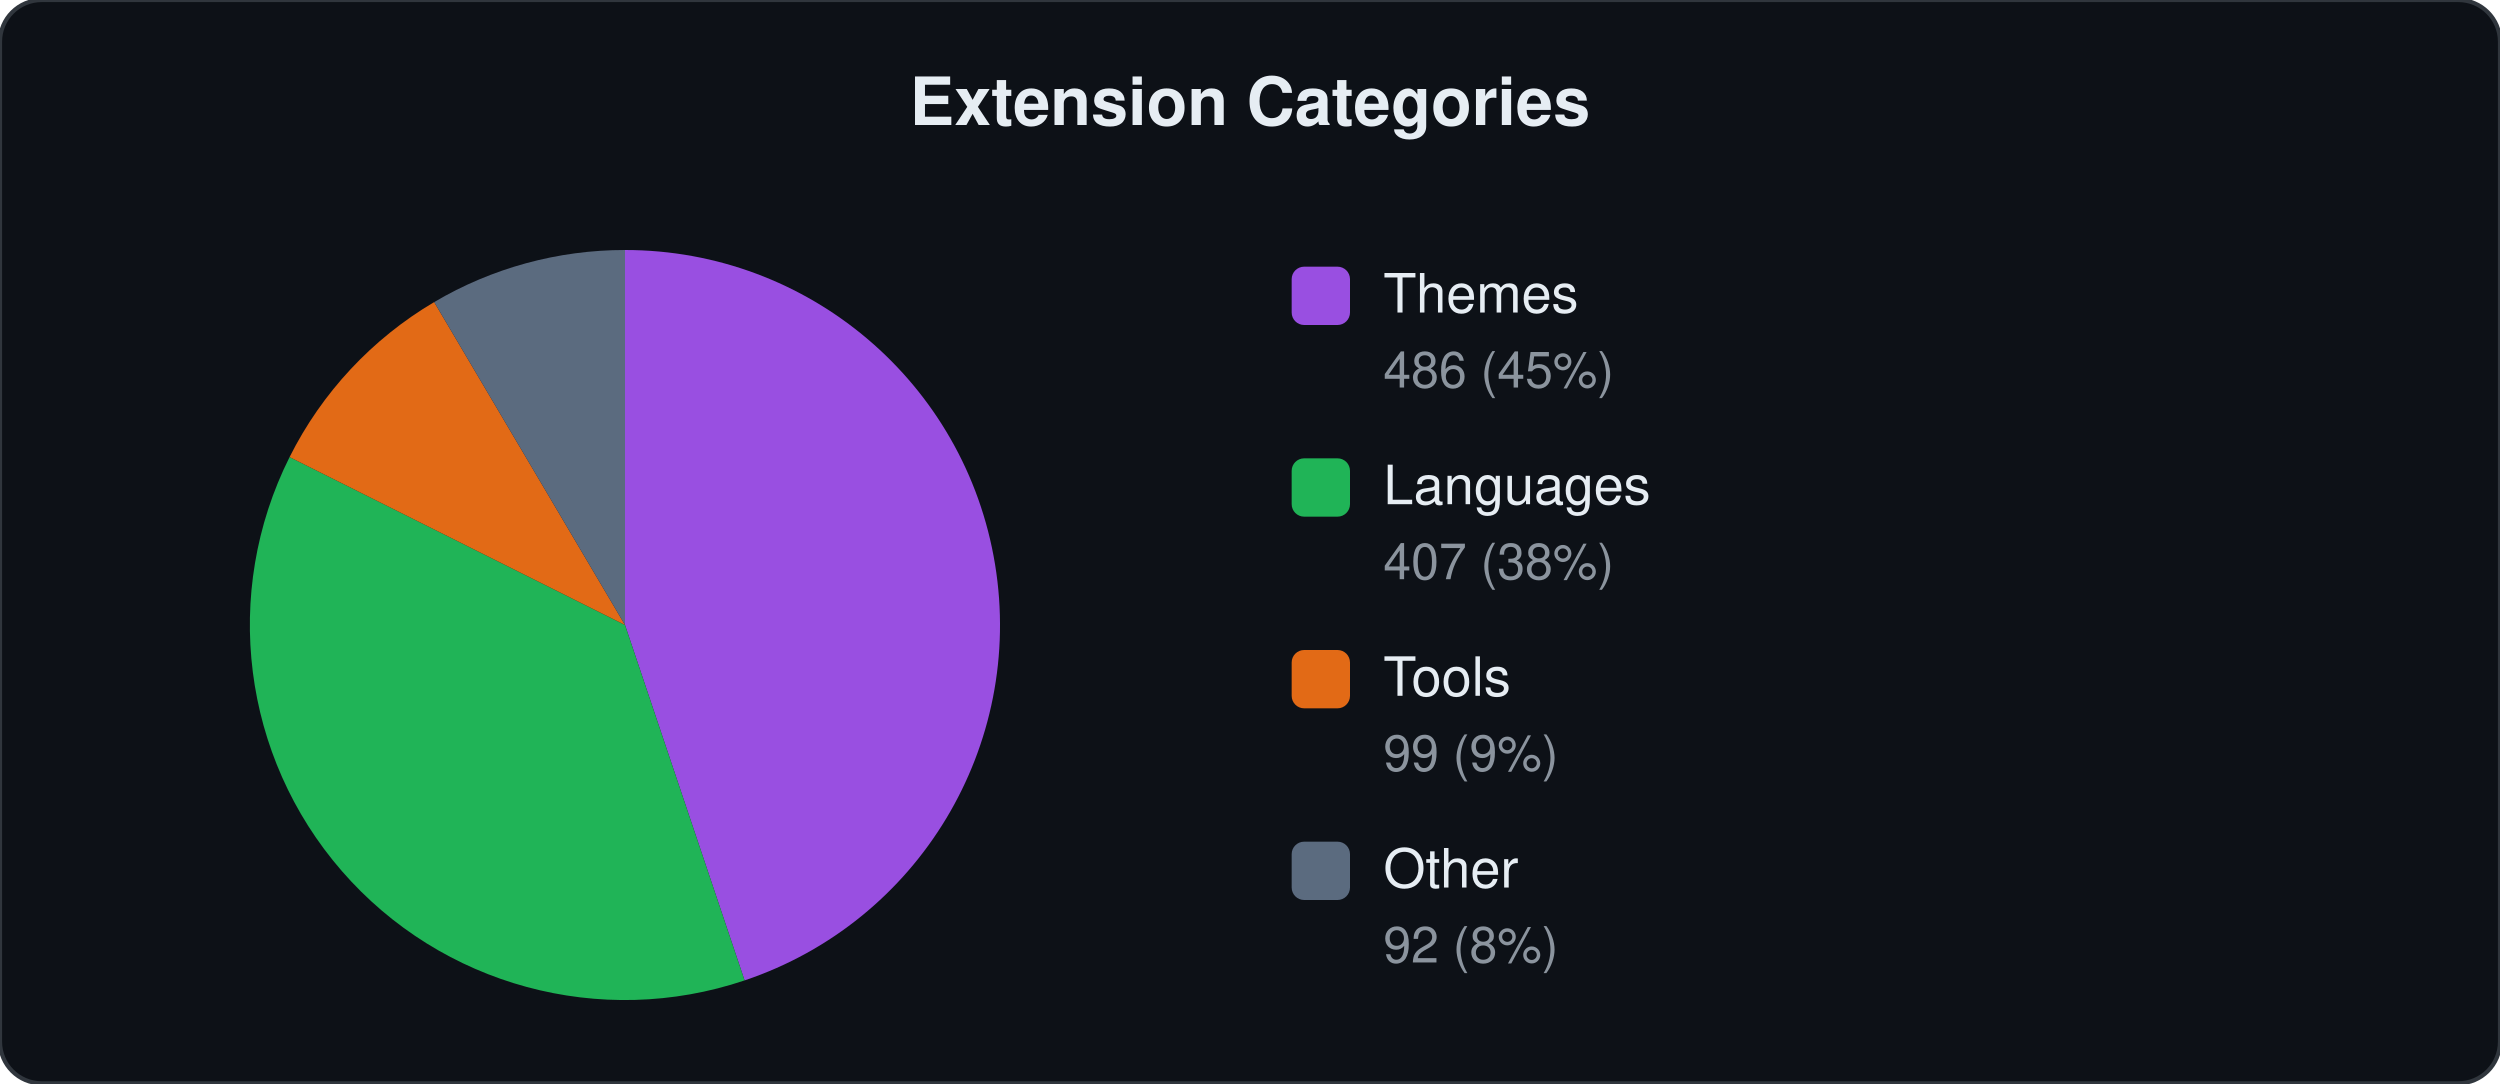
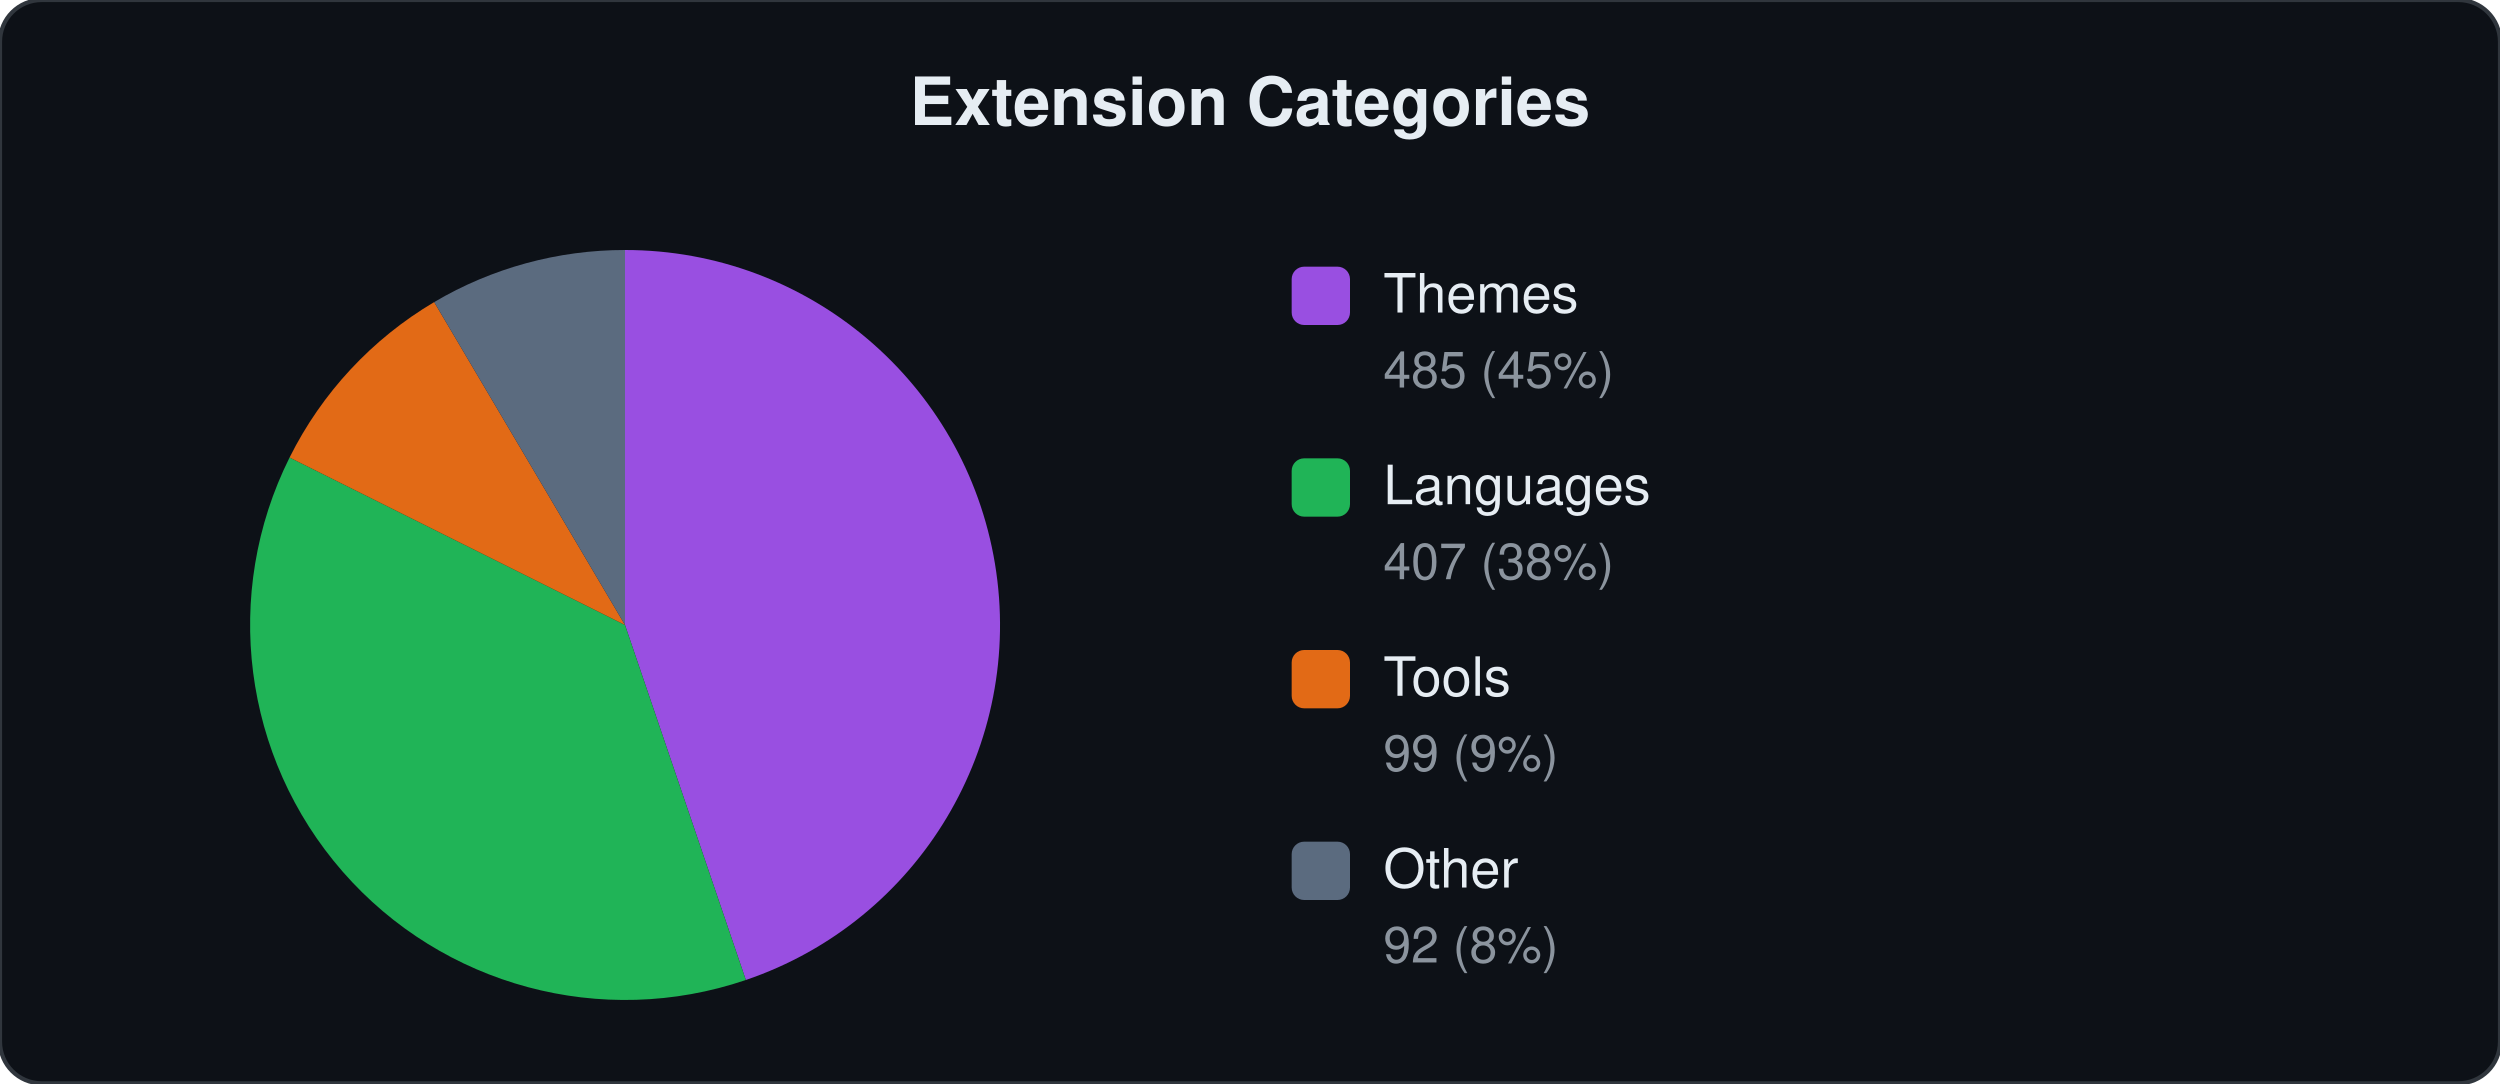
<svg xmlns="http://www.w3.org/2000/svg" viewBox="0 0 600 260" width="600" height="260">
  <style>text{font-family:-apple-system,BlinkMacSystemFont,"Segoe UI",Helvetica,Arial,sans-serif;fill:#e6edf3}.label{font-size:13px}.count{font-size:12px;fill:#8b949e}.title{font-size:16px;font-weight:600}</style>
  <rect width="600" height="260" rx="10" fill="#0d1117" stroke="#30363d" stroke-width="1" />
  <text x="300" y="30" text-anchor="middle" class="title">Extension Categories</text>
-   <path d="M150.0,150.0 L150.0,60.0 A90,90 0 0,1 178.7,235.3 Z" fill="#a855f7" opacity="0.9" />
-   <path d="M150.0,150.0 L178.7,235.3 A90,90 0 0,1 69.5,109.7 Z" fill="#22c55e" opacity="0.9" />
-   <path d="M150.0,150.0 L69.5,109.7 A90,90 0 0,1 104.2,72.5 Z" fill="#f97316" opacity="0.9" />
+   <path d="M150.0,150.0 L150.0,60.0 A90,90 0 0,1 179.0,235.2 Z" fill="#a855f7" opacity="0.9" />
+   <path d="M150.0,150.0 L179.0,235.2 A90,90 0 0,1 69.5,109.8 Z" fill="#22c55e" opacity="0.9" />
+   <path d="M150.0,150.0 L69.5,109.8 A90,90 0 0,1 104.2,72.5 Z" fill="#f97316" opacity="0.9" />
  <path d="M150.0,150.0 L104.2,72.5 A90,90 0 0,1 150.0,60.0 Z" fill="#64748b" opacity="0.9" />
  <rect x="310" y="64" width="14" height="14" rx="3" fill="#a855f7" opacity="0.9" />
  <text x="332" y="75" class="label">Themes</text>
-   <text x="332" y="93" class="count">486 (45%)</text>
+   <text x="332" y="93" class="count">485 (45%)</text>
  <rect x="310" y="110" width="14" height="14" rx="3" fill="#22c55e" opacity="0.9" />
  <text x="332" y="121" class="label">Languages</text>
  <text x="332" y="139" class="count">407 (38%)</text>
  <rect x="310" y="156" width="14" height="14" rx="3" fill="#f97316" opacity="0.9" />
  <text x="332" y="167" class="label">Tools</text>
  <text x="332" y="185" class="count">99 (9%)</text>
  <rect x="310" y="202" width="14" height="14" rx="3" fill="#64748b" opacity="0.9" />
  <text x="332" y="213" class="label">Other</text>
  <text x="332" y="231" class="count">92 (8%)</text>
</svg>
